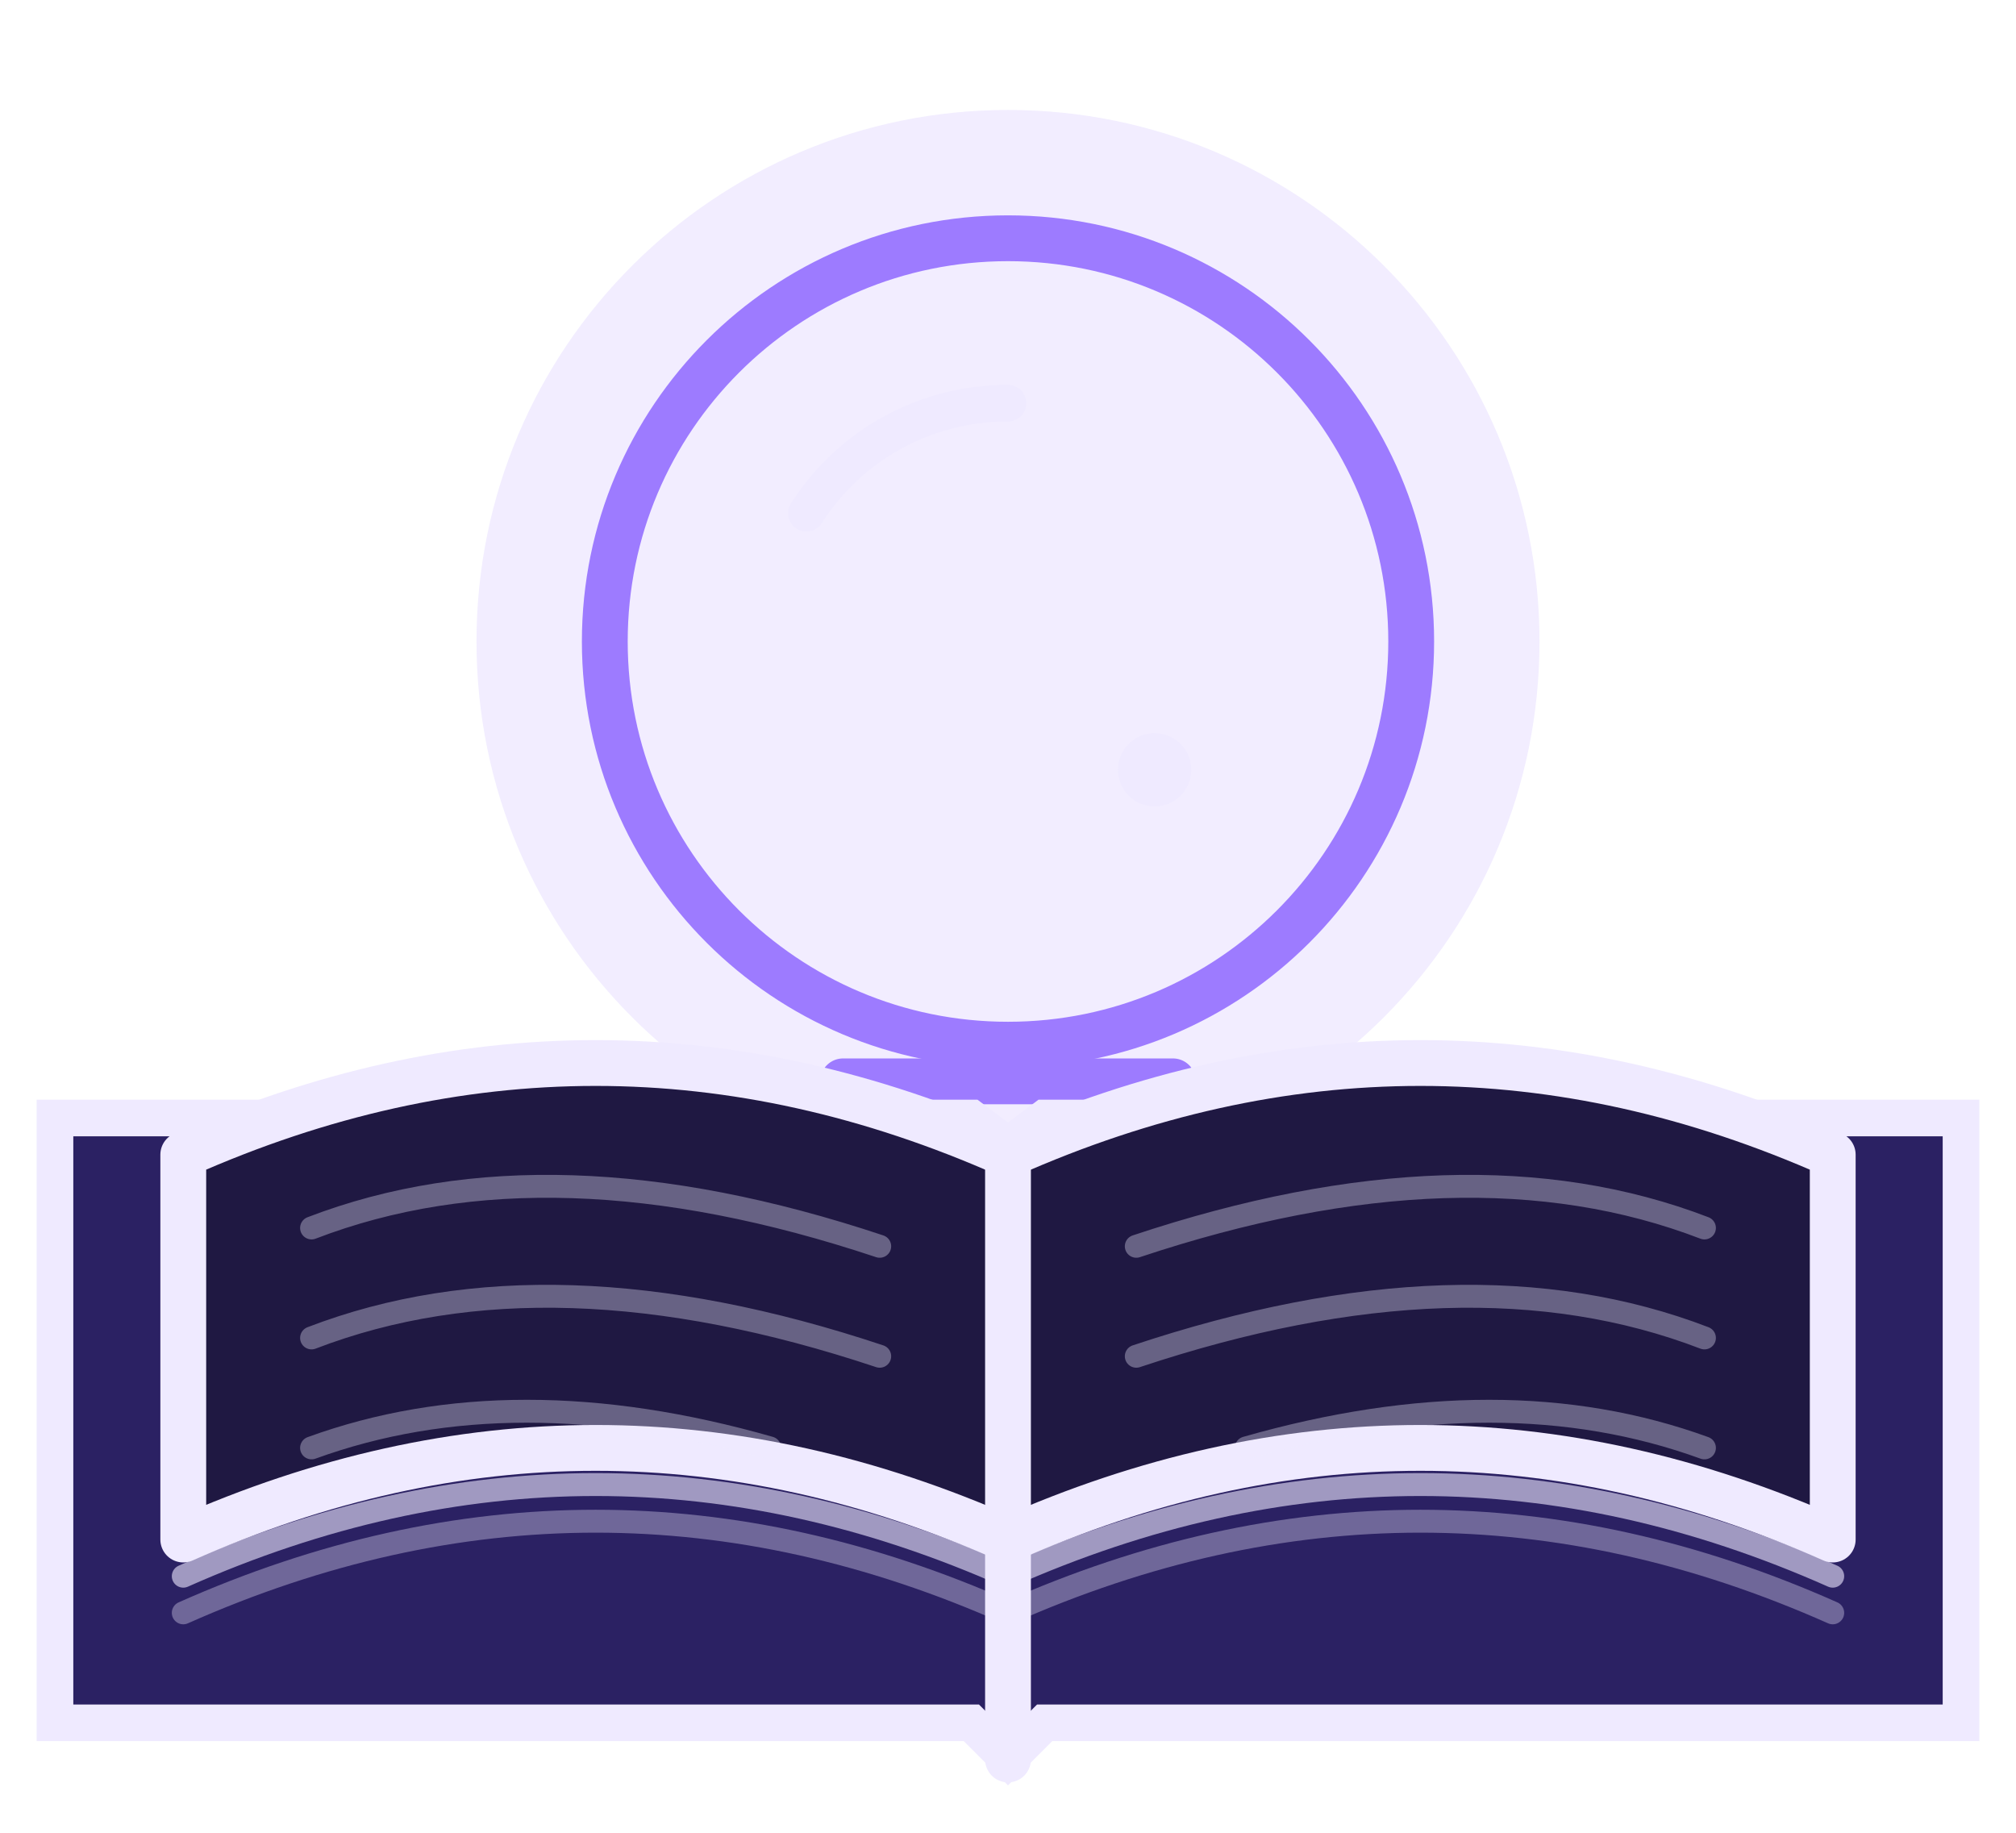
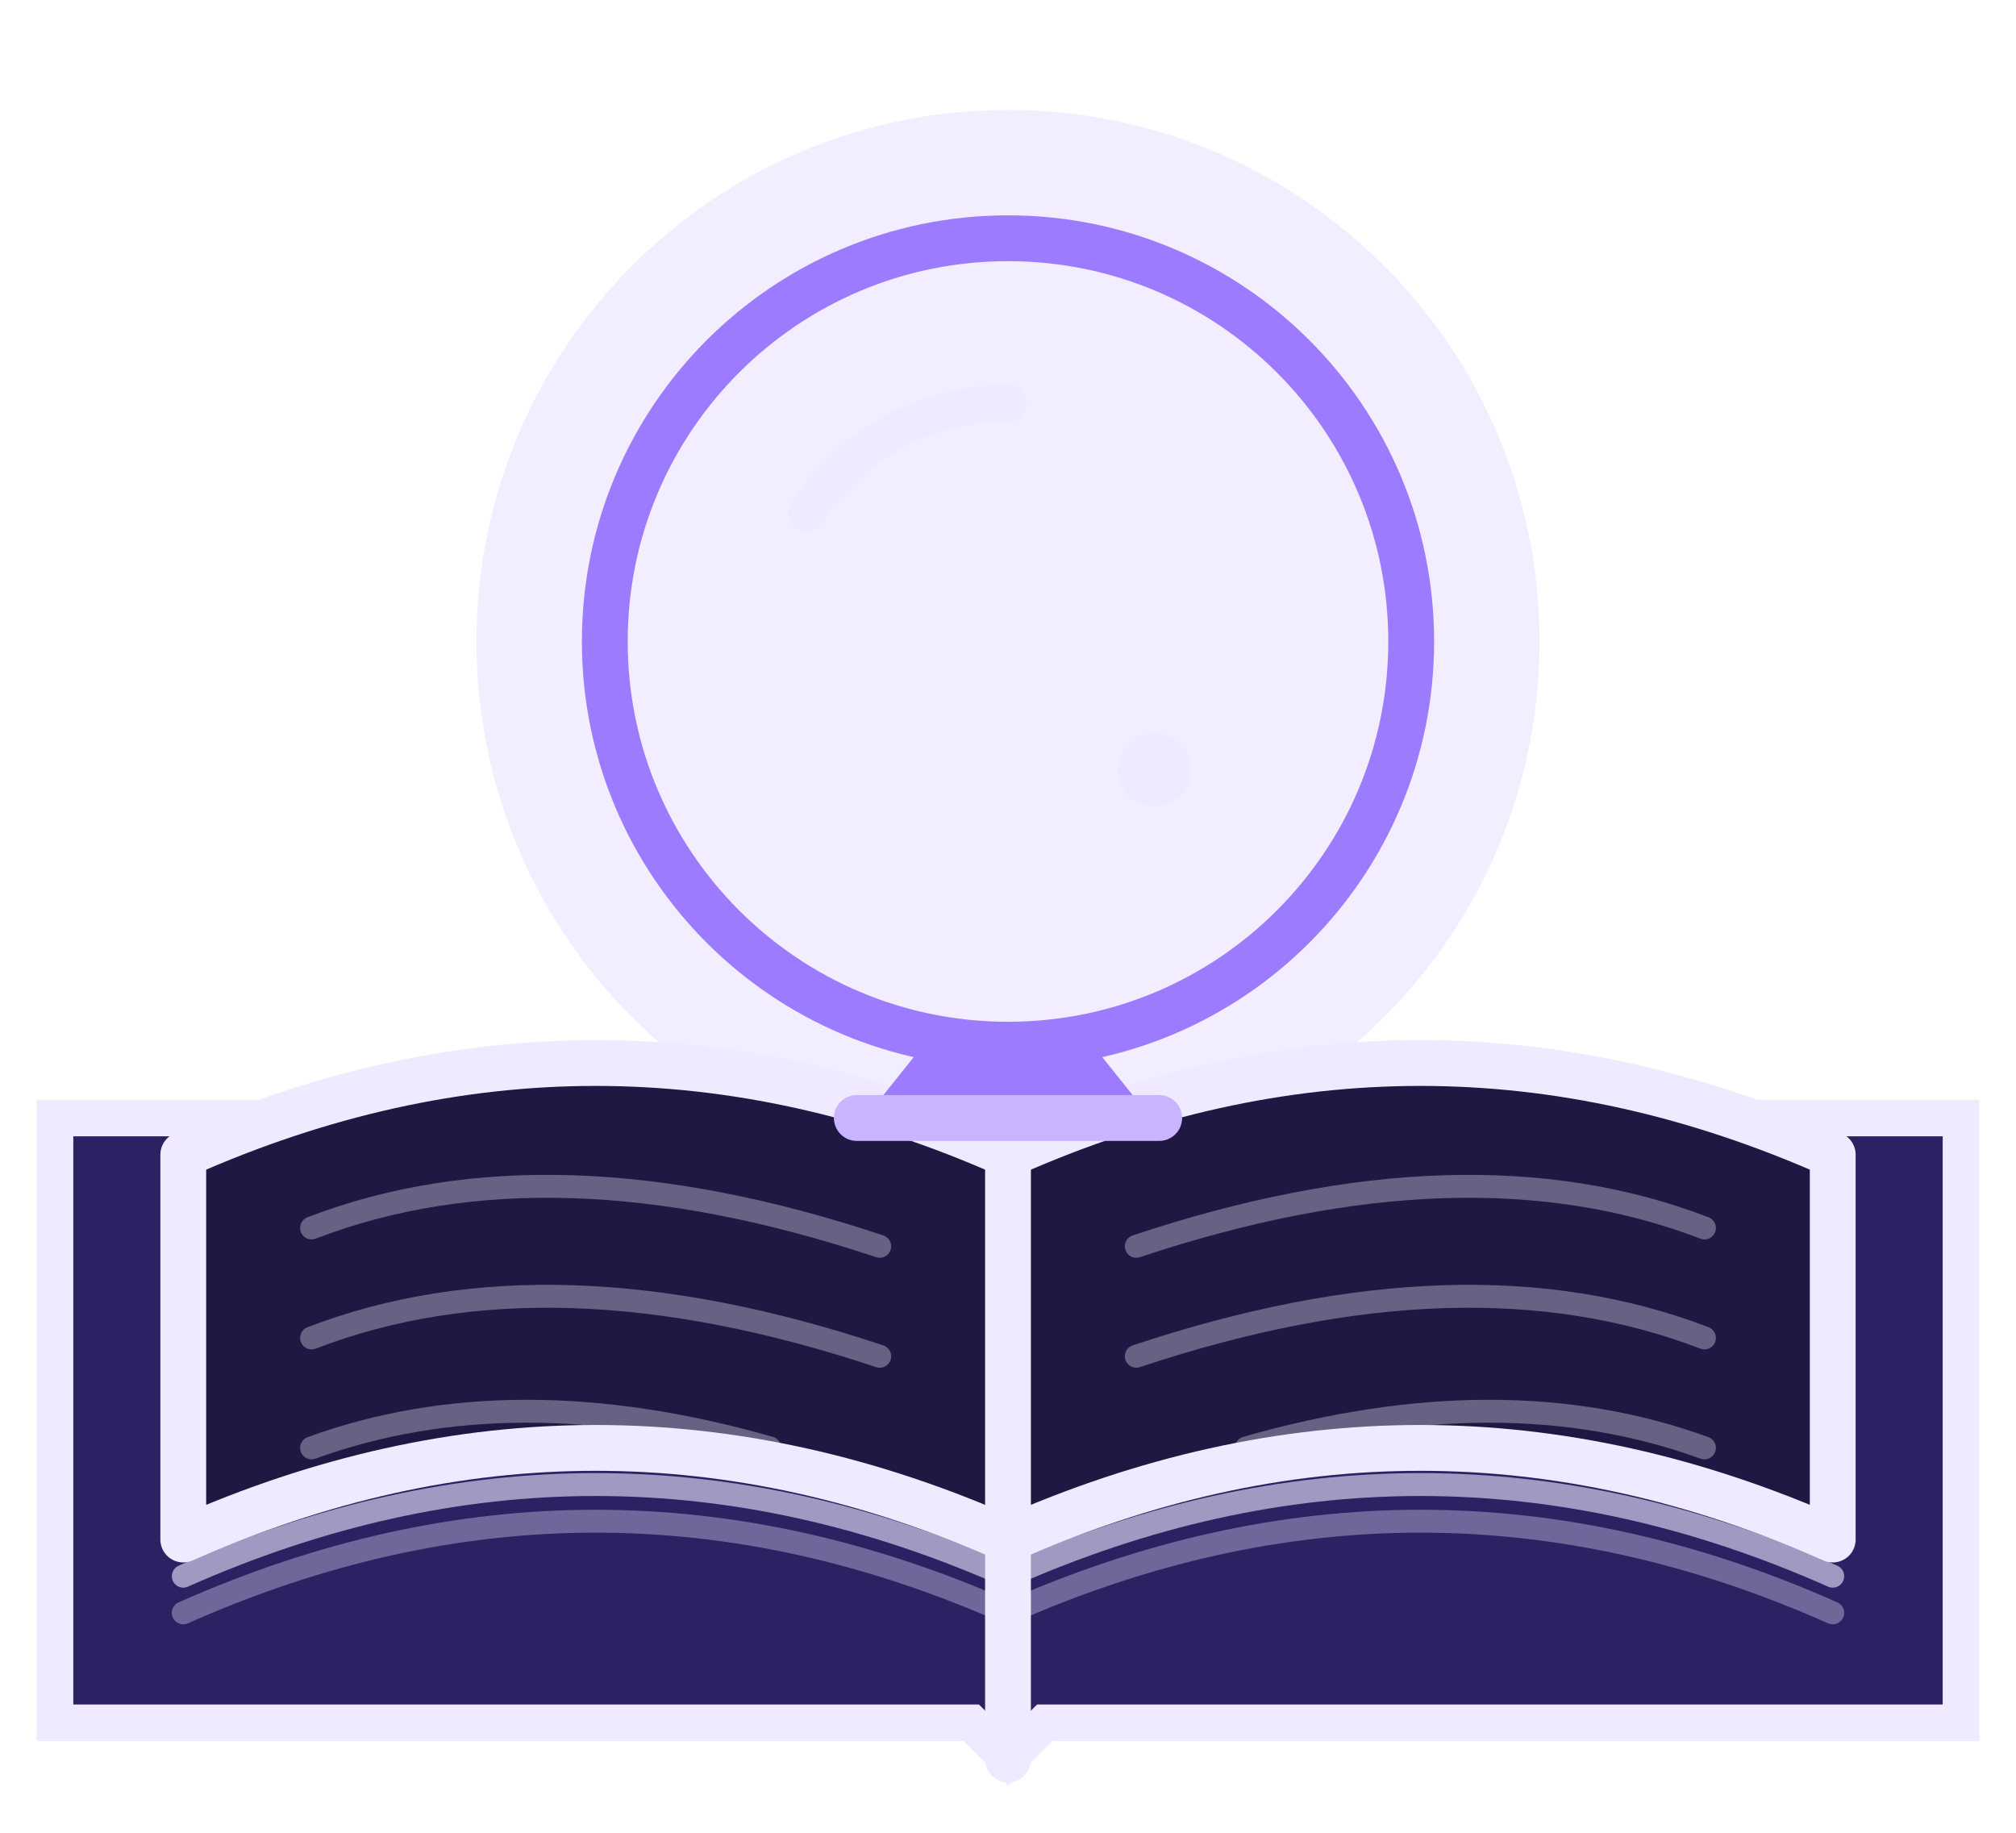
- <svg xmlns="http://www.w3.org/2000/svg" viewBox="0 0 220 200" width="440" height="400" role="img" aria-label="Tome OS: a crystal ball resting on an open hardcover book">
+ <svg xmlns="http://www.w3.org/2000/svg" viewBox="0 0 220 200" width="440" height="400" role="img" aria-label="Tome OS: a crystal ball on a small pedestal, resting on an open hardcover book">
  <circle cx="110" cy="70" r="58" fill="#9d7bff" opacity="0.14" />
  <g>
    <circle cx="110" cy="70" r="44" fill="none" stroke="#9d7bff" stroke-width="5" />
    <path d="M88 56 a26 26 0 0 1 22 -12" fill="none" stroke="#efeaff" stroke-width="4" stroke-linecap="round" />
    <circle cx="126" cy="84" r="4" fill="#efeaff" />
-     <path d="M92 118 L128 118" stroke="#9d7bff" stroke-width="5" stroke-linecap="round" />
  </g>
  <path d="M6 122 L106 122 L110 125 L114 122 L214 122 L214 188 L114 188 L110 192 L106 188 L6 188 Z" fill="#2b2163" stroke="#efeaff" stroke-width="4" stroke-linejoin="miter" />
  <g fill="none" stroke="#efeaff" stroke-linecap="round">
    <path d="M20 172 Q65 152 110 172 Q155 152 200 172" stroke-width="2.5" opacity="0.6" />
    <path d="M20 176 Q65 156 110 176 Q155 156 200 176" stroke-width="2.5" opacity="0.35" />
  </g>
  <path d="M20 126 Q65 106 110 126 Q155 106 200 126 L200 168 Q155 148 110 168 Q65 148 20 168 Z" fill="#1f1842" stroke="#efeaff" stroke-width="5" stroke-linejoin="round" />
  <g fill="none" stroke="#efeaff" stroke-width="2.5" stroke-linecap="round" stroke-opacity="0.35">
    <path d="M34 134 Q60 124 96 136" />
    <path d="M34 146 Q60 136 96 148" />
    <path d="M34 158 Q56 150 84 158" />
    <path d="M124 136 Q160 124 186 134" />
    <path d="M124 148 Q160 136 186 146" />
    <path d="M136 158 Q164 150 186 158" />
  </g>
  <path d="M110 126 L110 192" stroke="#efeaff" stroke-width="5" stroke-linecap="round" />
+   <path d="M100 115h20l4 5h-28z" fill="#9d7bff" />
+   <rect x="91" y="119.5" width="38" height="5" rx="2.5" fill="#c8b4ff" />
</svg>
